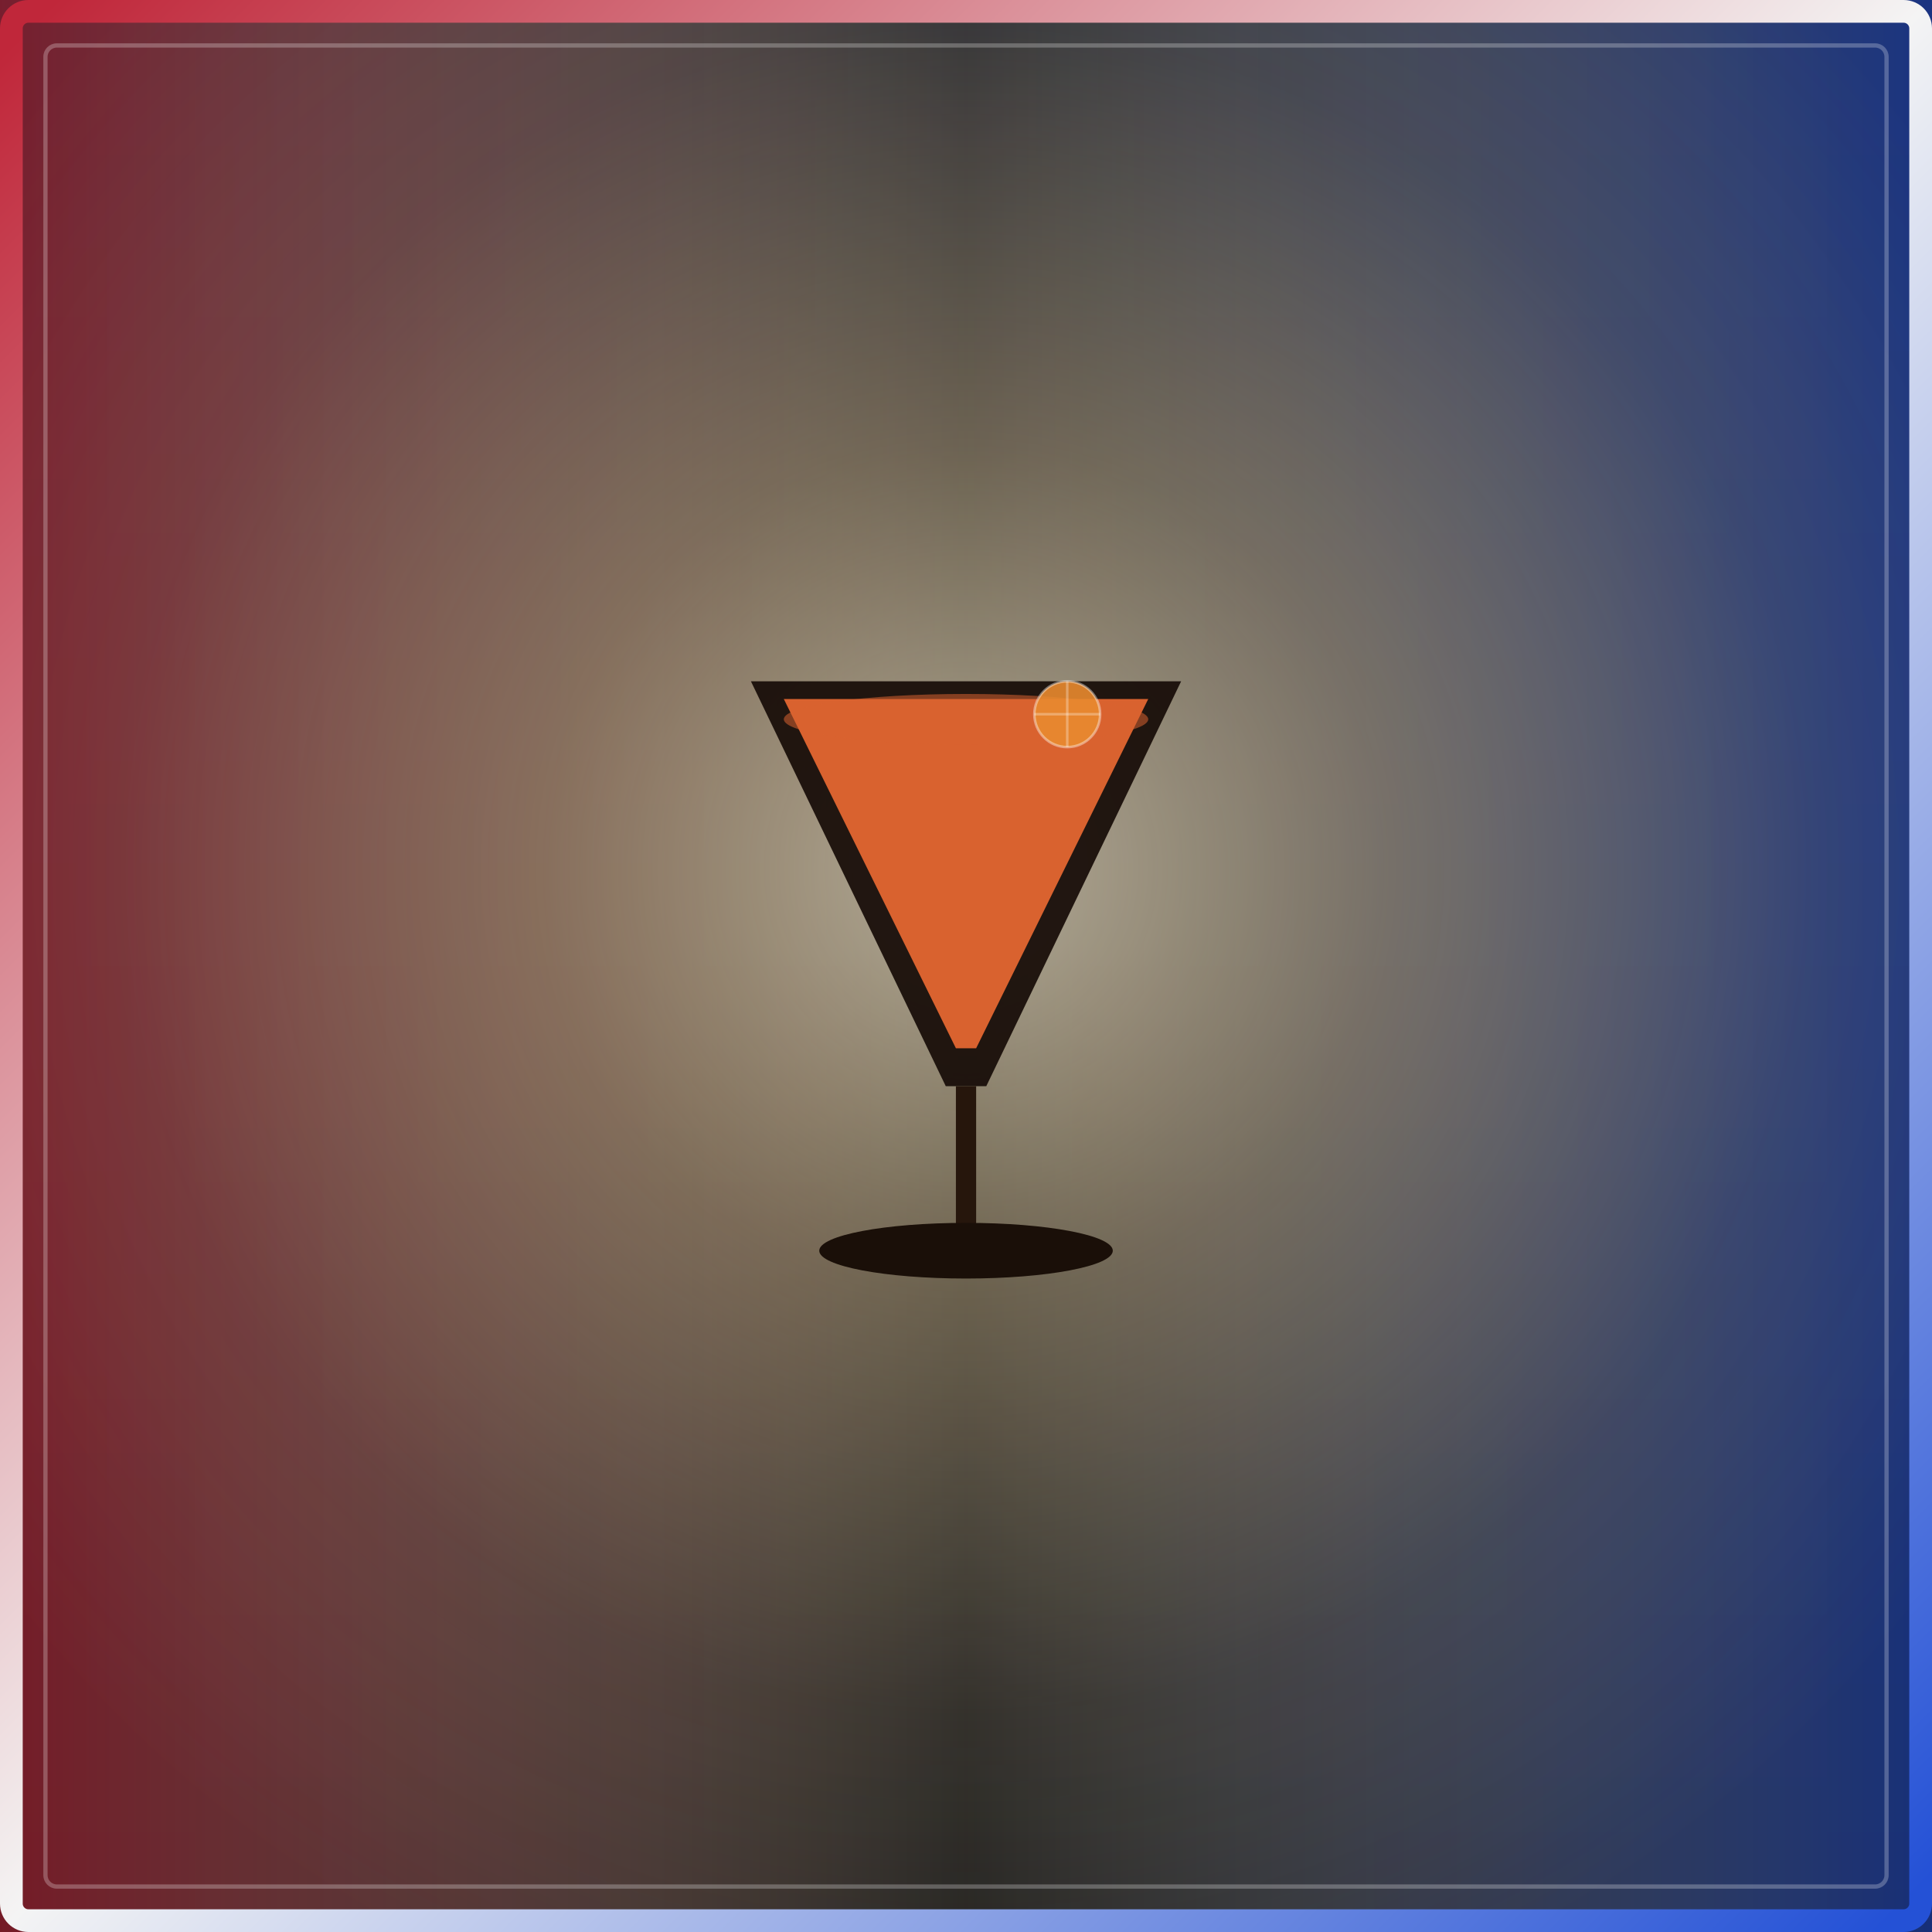
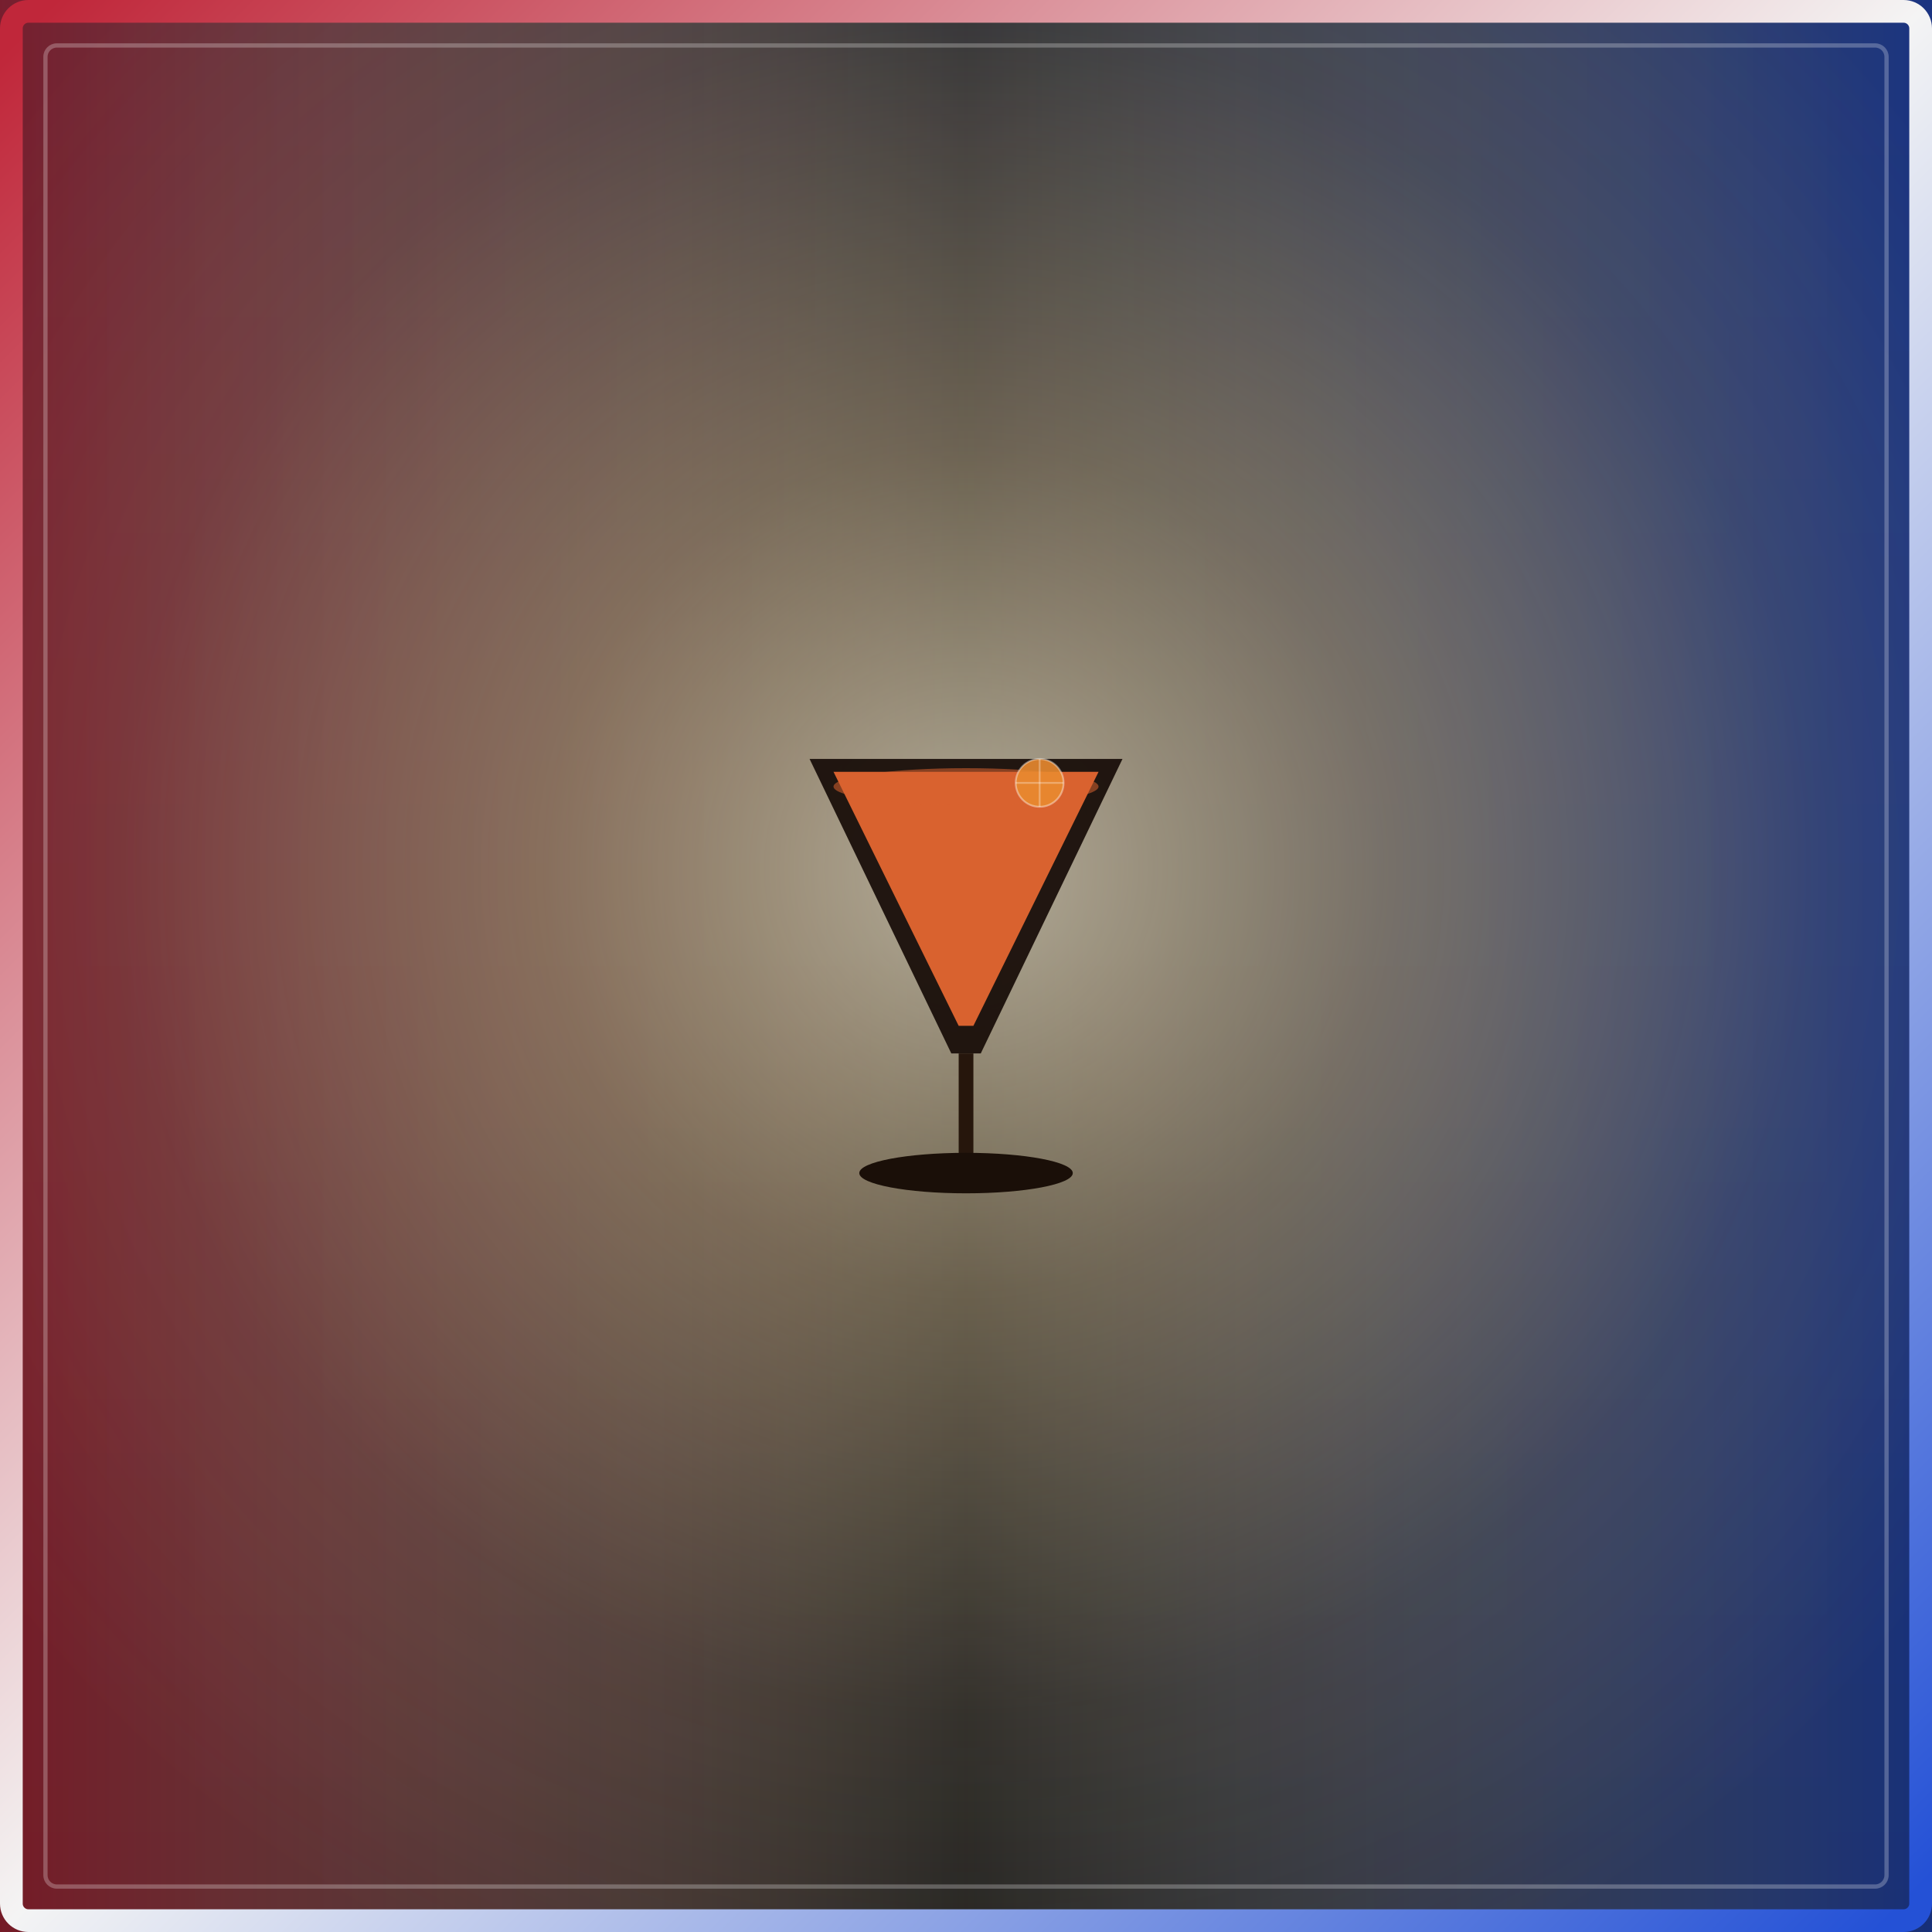
<svg xmlns="http://www.w3.org/2000/svg" width="100%" height="100%" viewBox="0 0 680 680" role="img">
  <defs>
    <linearGradient id="bgGrad" x1="0" y1="0" x2="0" y2="1">
      <stop offset="0" stop-color="#0a0e1a" />
      <stop offset="1" stop-color="#040507" />
    </linearGradient>
    <linearGradient id="patrioticBand" x1="0" y1="0" x2="1" y2="0">
      <stop offset="0" stop-color="#c0273a" stop-opacity="0.6" />
      <stop offset="0.5" stop-color="#fff4d6" stop-opacity="0.12" />
      <stop offset="1" stop-color="#2451d6" stop-opacity="0.55" />
    </linearGradient>
    <linearGradient id="frameGrad" x1="0" y1="0" x2="1" y2="1">
      <stop offset="0" stop-color="#c0273a" />
      <stop offset="0.5" stop-color="#f4f4f4" />
      <stop offset="1" stop-color="#2451d6" />
    </linearGradient>
    <radialGradient id="spot" cx="0.5" cy="0.45" r="0.62">
      <stop offset="0" stop-color="#fff4d6" stop-opacity="0.65" />
      <stop offset="0.35" stop-color="#ffdfa3" stop-opacity="0.32" />
      <stop offset="0.7" stop-color="#ffdfa3" stop-opacity="0.08" />
      <stop offset="1" stop-color="#ffdfa3" stop-opacity="0" />
    </radialGradient>
  </defs>
  <rect x="0" y="0" width="680" height="680" fill="url(#bgGrad)" />
  <rect x="0" y="0" width="680" height="680" fill="url(#patrioticBand)" />
  <rect x="0" y="0" width="680" height="680" fill="url(#spot)" />
-   <g transform="translate(37.17,12.67) scale(0.8907)">
+   <g transform="translate(119.76,101.94) scale(0.6478)">
    <path d="M255 255 L425 255 L348 415 L332 415 Z" fill="#160b06" opacity="0.92" />
    <path d="M268 262 L412 262 L344 400 L336 400 Z" fill="#d9622f" />
    <ellipse cx="340" cy="270" rx="72" ry="10" fill="#d9622f" opacity="0.55" />
    <rect x="336" y="415" width="8" height="62" fill="#26160c" />
    <ellipse cx="340" cy="480" rx="58" ry="11" fill="#1a0f08" />
    <circle cx="380" cy="268" r="13" fill="#e98a2f" opacity="0.9" />
    <circle cx="380" cy="268" r="13" fill="none" stroke="#fff" stroke-opacity="0.4" stroke-width="1" />
    <line x1="380" y1="255" x2="380" y2="281" stroke="#fff" stroke-opacity="0.3" stroke-width="1" />
    <line x1="367" y1="268" x2="393" y2="268" stroke="#fff" stroke-opacity="0.3" stroke-width="1" />
  </g>
  <rect x="4" y="4" width="672" height="672" rx="6" fill="none" stroke="url(#frameGrad)" stroke-width="8" />
  <rect x="16" y="16" width="648" height="648" rx="4" fill="none" stroke="#ffffff" stroke-opacity="0.25" stroke-width="1.5" />
</svg>
